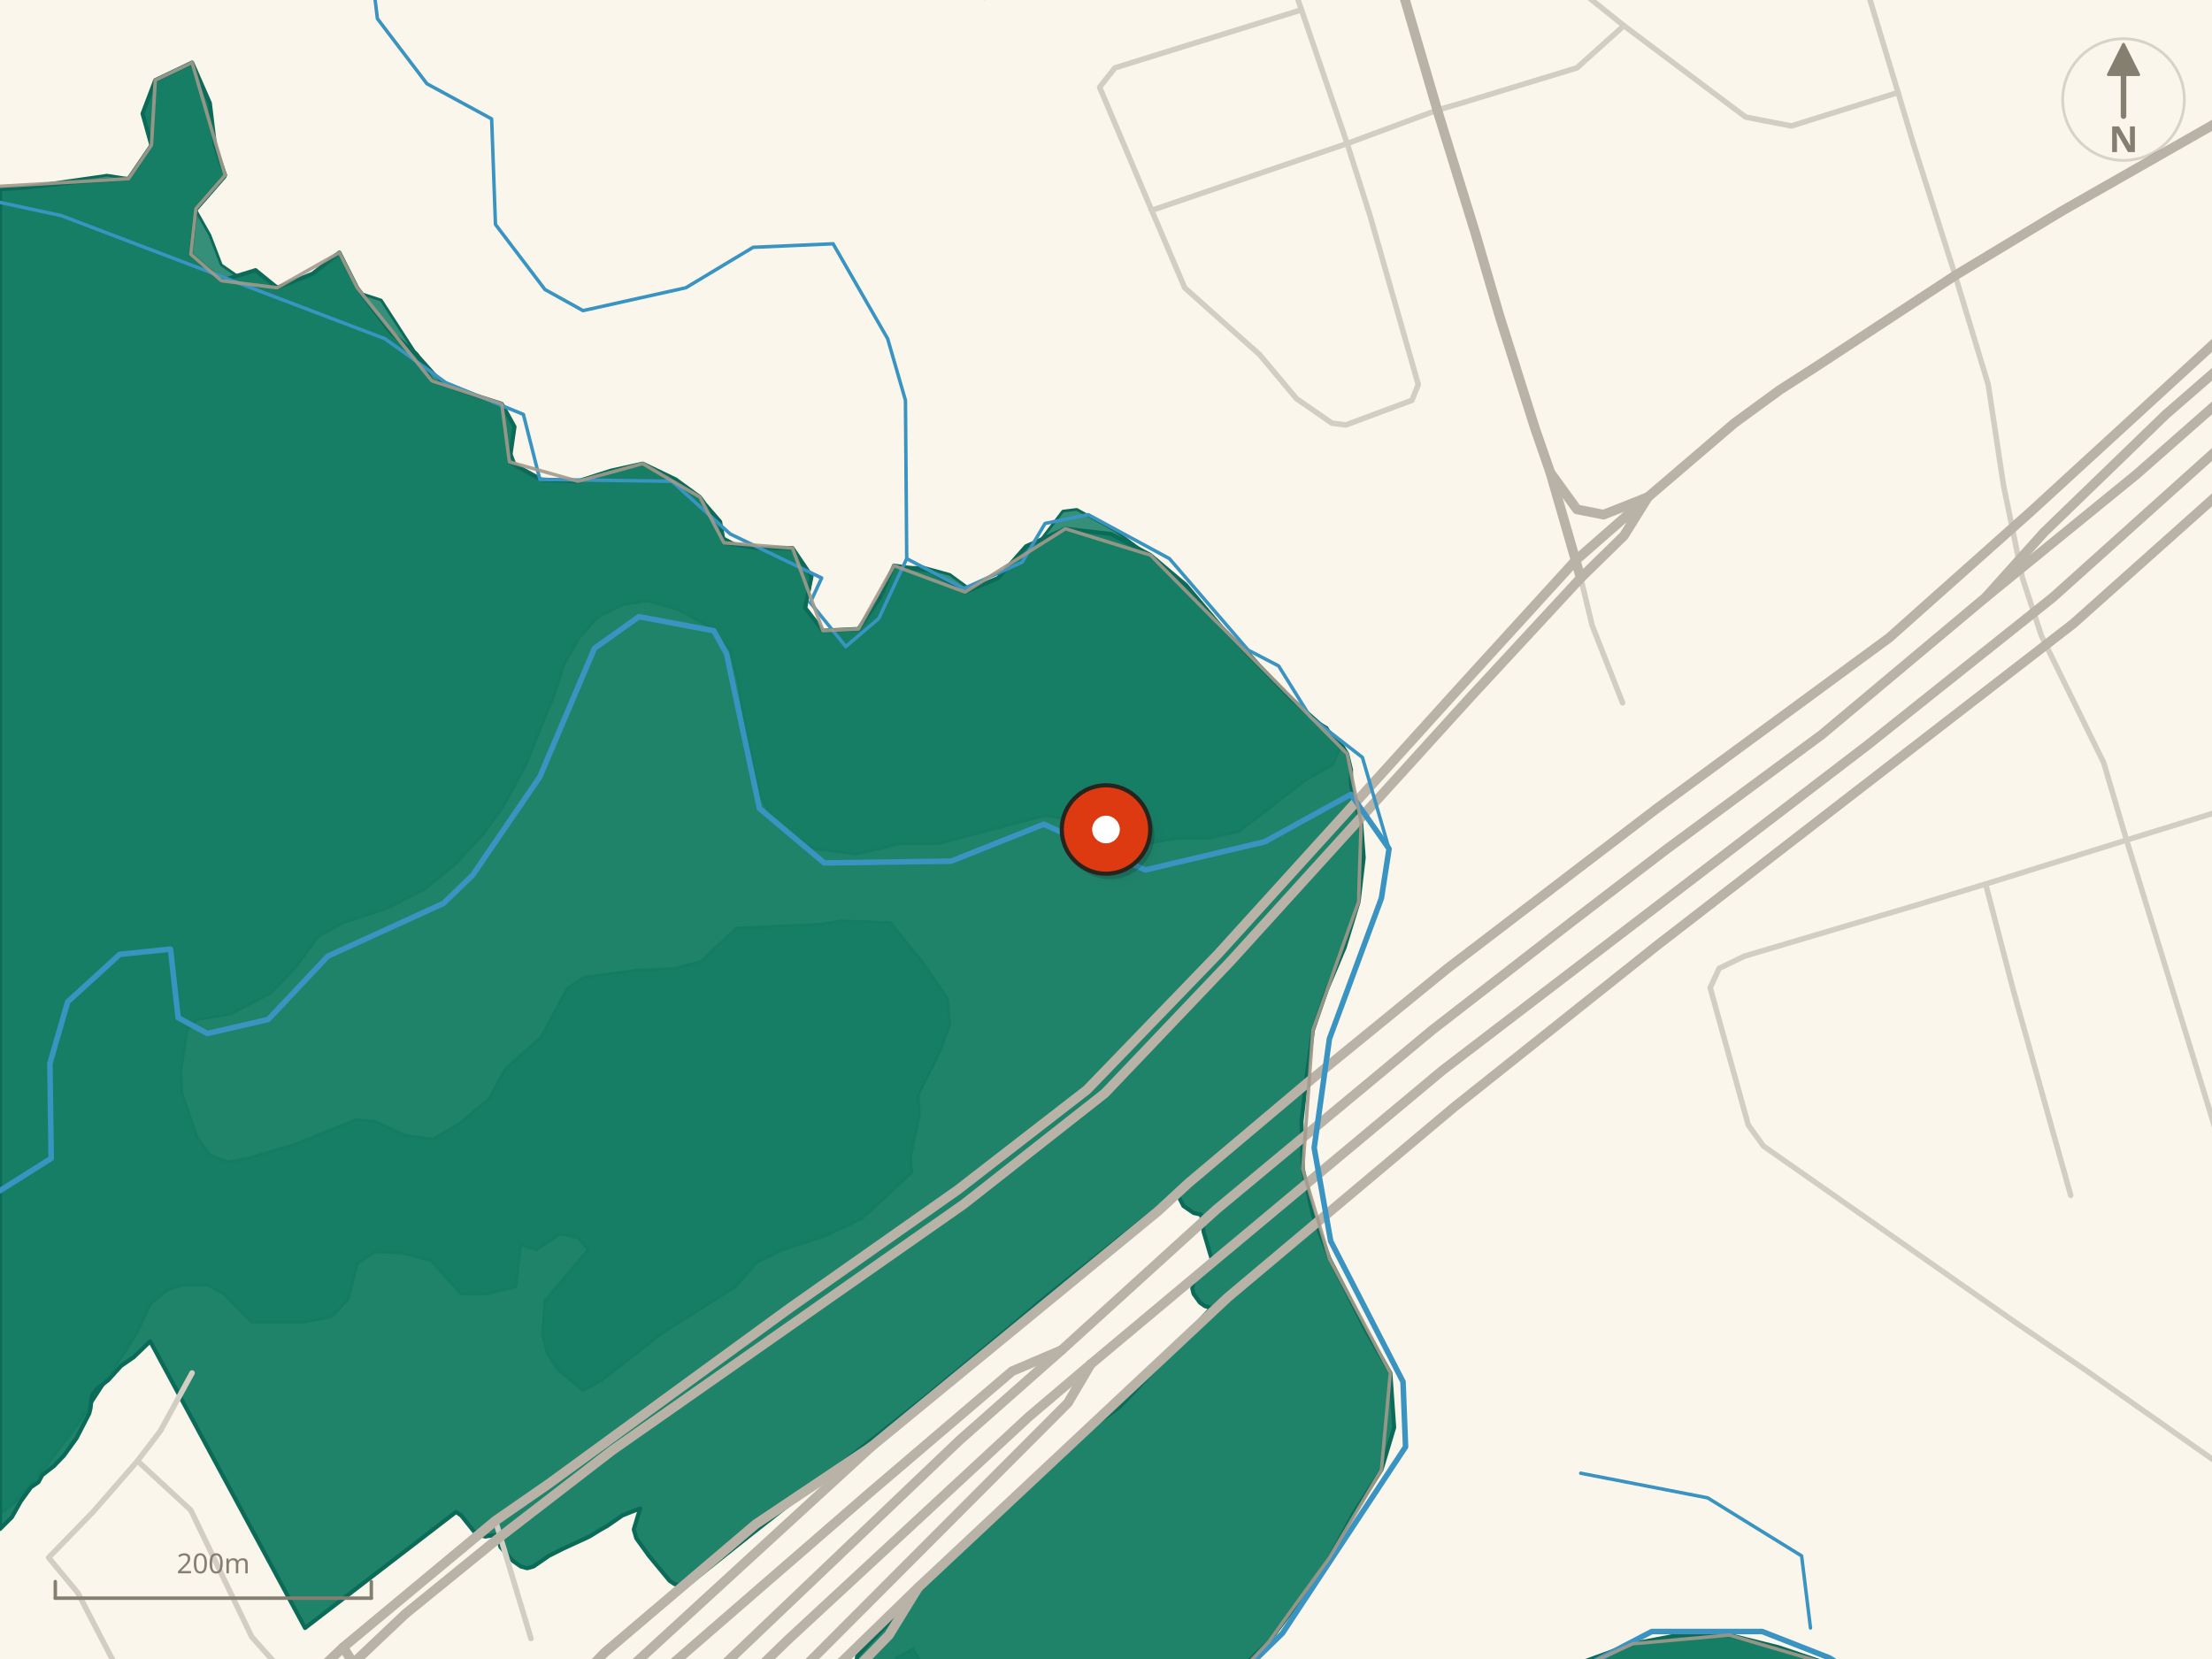
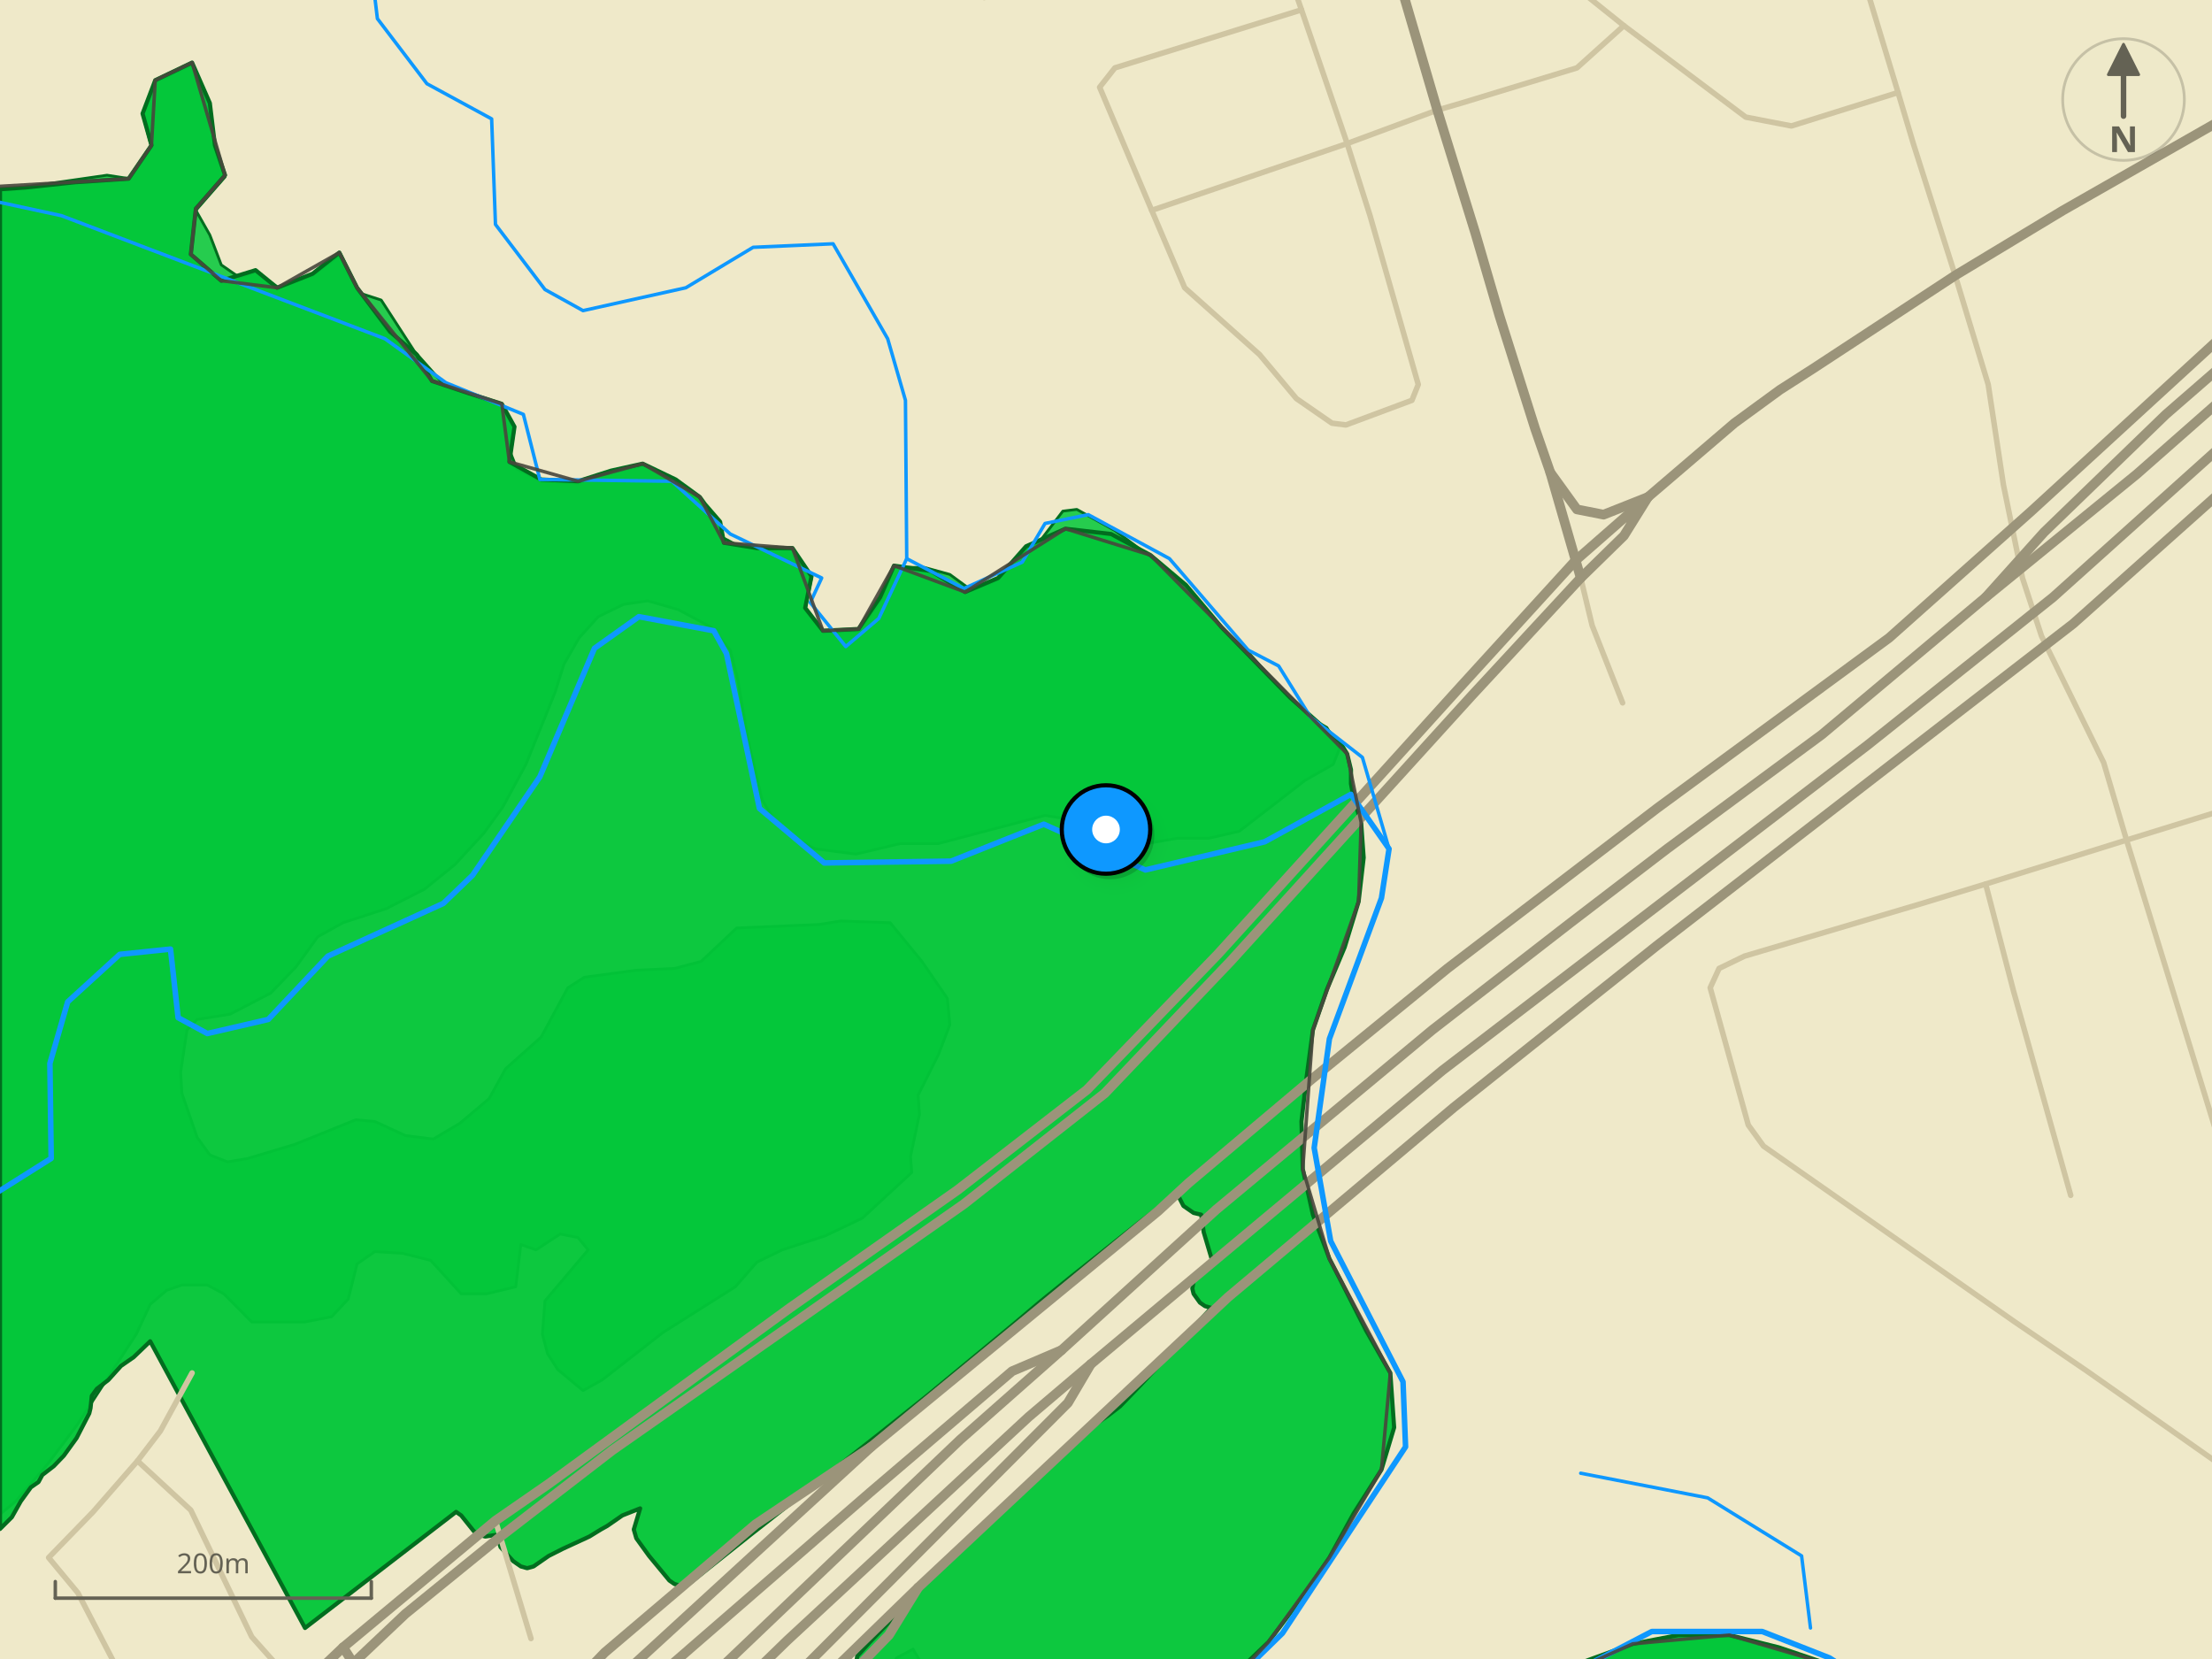
<svg xmlns="http://www.w3.org/2000/svg" viewBox="0 0 800 600" width="800" height="600">
  <defs>
    <filter id="mshad" x="-40%" y="-40%" width="180%" height="180%">
      <feDropShadow dx="1.5" dy="2" stdDeviation="2.5" flood-color="#00000033" />
    </filter>
    <style>text { font-family: Archivo, sans-serif; }</style>
  </defs>
-   <rect width="800" height="600" fill="#FAF6EC" />
-   <path fill="#147D64" fill-opacity="0.85" stroke="#0C6B58" stroke-width="1" stroke-linejoin="round" stroke-linecap="round" d="M727.32,651.75L711.71,637.13L679.12,612.96L662.13,602.78L643.31,596.42L625.4,591.97L607.5,591.97L590.52,595.15L573.53,601.51L558.38,610.41L542.77,617.41L523.95,625.04L492.73,642.21L476.67,649.85L460.6,654.94L442.23,654.94L432.59,654.3L417.9,649.21L405.05,647.3L390.82,642.21L377.05,633.95L365.11,626.31L349.04,617.41L336.19,606.59L330.22,596.42L324.25,599.6L321.04,605.96L303.59,623.13L283.85,644.12L271,658.75L255.39,674.65L232.9,693.1L231.98,697.55L269.16,694.37L302.68,694.37L349.04,699.46L412.81,699.98L419.28,698.19L444.99,685.47L464.27,677.83L477.58,672.11L496.86,672.11L508.8,668.93L521.2,663.2L529.92,661.3L536.8,664.48L545.53,664.48L554.25,667.02L565.27,677.83L582.71,685.47L590.06,693.1L598.32,695.01L607.5,692.46L615.76,693.73L620.98,699.98L800,699.98L800,693.23L779.19,686.74L760.83,677.2L743.39,664.48L727.32,651.75Z" />
-   <path fill="#147D64" fill-opacity="0.85" stroke="#0C6B58" stroke-width="1" stroke-linejoin="round" stroke-linecap="round" d="M0,547.69L5.66,542.99L17.13,529.63L27.69,515.64L49.27,482.56L54.32,471.75L60.29,466.66L65.79,464.75L74.98,464.75L80.94,467.93L91.04,478.11L110.32,478.11L119.97,476.2L125.93,469.84L129.15,457.12L135.57,452.66L145.67,453.3L155.77,455.84L166.79,467.93L175.97,467.93L186.53,465.39L188.37,450.12L193.88,452.03L202.6,446.3L209.03,447.58L212.7,452.03L197.09,470.47L196.17,482.56L198.01,489.56L201.68,495.28L210.86,502.92L217.75,499.1L239.78,481.92L265.95,465.39L273.75,456.48L282.94,452.03L298.54,446.94L311.86,440.58L329.76,424.04L329.3,418.32L332.52,403.05L332.06,396.05L339.4,381.42L343.53,370.61L342.62,361.07L333.43,347.71L321.96,333.71L304.05,333.08L296.25,334.35L266.41,335.62L253.56,347.71L243.92,350.25L230.14,350.89L211.32,353.43L205.35,357.25L195.71,375.06L182.86,386.51L176.89,397.32L166.33,406.23L156.69,411.95L146.59,410.68L135.57,405.59L128.69,404.96L106.65,413.86L89.67,418.95L82.32,420.22L75.89,417.68L71.3,411.32L65.79,395.42L65.34,387.78L67.63,372.52L71.3,368.7L83.24,366.79L97.93,359.16L107.11,349.62L114.92,338.8L124.1,333.71L139.71,328.63L153.48,321.63L164.5,312.72L175.05,301.27L181.94,291.73L190.2,276.46L200.76,250.38L203.98,240.2L209.48,230.66L216.37,223.03L225.55,218.58L234.27,217.3L245.29,220.48L257.23,226.85L264.11,235.12L266.87,245.93L270.54,267.56L275.59,289.19L280.18,296.82L286.15,302.54L294.87,307L309.56,308.91L325.63,305.09L339.4,305.09L377.96,294.91L385.77,296.18L403.67,307L425.71,303.18L437.18,303.18L448.2,300.64L472.07,282.19L482.17,276.46L484.47,270.74L479.88,263.11L474.37,259.92L461.52,247.2L451.88,236.39L441.78,226.85L428.92,212.22L416.07,201.4L403.21,191.86L389.44,184.23L384.39,184.86L376.13,195.68L371.08,197.58L360.98,209.67L351.34,213.49L343.53,207.76L334.35,205.22L323.33,205.22L318.74,216.67L310.94,228.12L298.09,228.75L291.2,220.48L293.5,209.03L286.61,198.86L267.33,197.58L261.36,194.4L260.44,189.31L253.1,180.41L244.37,174.05L232.9,168.32L220.96,170.87L209.03,174.68L195.71,174.05L186.99,169.59L184.69,163.87L186.07,154.96L181.48,146.69L164.95,140.97L159.45,137.79L149.81,126.97L137.87,108.52L130.07,105.98L123.18,91.98L113.08,99.62L100.68,104.07L92.42,98.35L86.45,100.25L80.03,95.8L75.89,84.99L70.84,76.08L81.4,63.99L77.73,53.18L75.89,37.91L69.47,23.28L56.15,29.64L51.56,41.09L54.78,53.18L46.97,64.63L38.71,63.36L3.36,68.45L0,68.58Z" />
-   <path fill="#147D64" fill-opacity="0.95" stroke="#0C6B58" stroke-width="1.5" stroke-linejoin="round" stroke-linecap="round" d="M0,552.97L4.28,548.71L7.49,542.99L11.17,537.9L13.92,535.99L15.3,533.45L19.43,530.27L23.1,526.45L27.69,520.09L32.28,511.18L32.74,509.28L33.2,504.82L35.04,502.28L39.17,499.1L43.76,494.01L48.35,490.83L54.32,485.1L110.32,588.78L164.95,546.8L166.79,548.08L171.38,553.8L173.22,555.07L175.51,555.71L179.64,555.07L181.02,559.53L185.61,564.61L188.37,566.52L190.66,567.16L192.96,566.52L198.47,562.71L203.52,560.16L213.16,555.71L217.29,553.17L219.58,551.89L225.09,548.08L231.52,545.53L229.22,553.17L230.14,556.35L234.73,562.71L242.08,571.61L243.92,572.88L246.21,573.52L249.88,572.25L271.46,555.07L316.91,519.45L335.27,504.82L366.03,479.38L376.59,470.47L387.61,461.57L412.39,441.85L425.71,431.67L428,436.13L431.68,438.67L434.43,439.31L435.35,445.67L438.56,456.48L433.05,460.93L431.68,463.48L431.22,466.02L431.68,467.93L433.97,471.11L435.81,472.38L438.1,473.02L433.97,477.47L430.3,481.92L412.39,501.01L405.05,508.64L400.92,511.82L393.57,516.91L385.31,523.91L376.13,532.17L355.47,551.89L343.53,563.34L323.79,584.33L314.61,593.87L310.02,598.96L309.1,605.32L309.56,608.5L283.85,633.31L222.34,693.73L224.14,699.98L253.94,699.98L269.62,694.37L272.38,697.55L277.89,695.64L286.15,692.46L296.25,688.65L304.97,689.28L315.99,690.55L318.28,689.92L323.79,693.1L330.68,696.91L334.35,699.46L453.62,699.98L456.47,695.64L457.84,692.46L458.76,688.65L458.3,685.47L464.27,684.19L469.32,682.29L475.75,679.11L484.47,680.38L489.98,679.74L494.57,677.83L497.78,679.11L502.37,679.74L504.21,679.11L508.34,677.2L513.85,673.38L517.06,673.38L517.52,685.47L517.98,687.37L520.28,691.19L523.95,693.1L529.92,696.28L534.05,697.55L536.8,697.55L546.44,695.01L548.28,695.64L552.87,697.55L557.91,699.98L800,699.98L800,692.59L778.74,686.74L760.37,676.56L742.93,664.48L727.32,651.12L711.25,636.49L695.18,624.4L678.66,612.32L662.13,602.14L643.31,595.78L625.4,591.33L607.04,591.33L590.52,594.51L573.07,600.87L557.92,609.78L542.31,616.77L523.95,624.4L508.8,632.04L492.73,641.58L476.67,649.21L461.06,654.3L445.45,659.39L431.22,661.93L422.95,651.75L424.33,635.85L433.05,621.22L445.45,606.59L458.76,593.87L470.24,578.61L480.8,563.34L489.52,547.44L499.62,531.54L504.21,516.27L502.83,496.55L494.11,481.29L485.39,464.11L480.8,455.21L474.83,439.31L471.16,422.77L470.7,405.59L472.53,389.69L474.83,372.52L479.88,357.89L486.31,342.62L491.36,326.08L493.19,310.18L492.27,297.46L489.52,288.55L488.6,283.46L488.6,278.37L487.22,272.65L484.47,268.19L466.57,252.29L454.17,239.57L441.78,226.85L428.92,211.58L416.07,200.76L401.84,193.13L385.31,191.22L371.08,197.58L360.98,209.03L349.04,214.12L336.65,206.49L323.33,204.58L318.28,216.03L310.48,227.48L297.63,228.12L291.2,219.85L293.5,208.4L286.61,198.22L273.75,198.22L261.82,196.31L260.44,188.68L254.93,182.32L253.1,179.77L244.37,173.41L232.44,167.69L220.96,170.23L209.03,174.05L195.71,173.41L184.24,167.05L186.07,154.33L181.48,146.06L169.55,142.24L156.23,137.79L150.72,128.25L141.08,119.98L129.15,104.07L122.72,91.35L113.08,98.98L100.23,104.07L92.42,97.71L80.03,101.53L69.01,91.98L70.84,75.45L81.4,63.36L77.73,52.54L75.89,37.28L69.47,22.64L56.15,29.01L51.56,41.09L54.78,52.54L46.51,64.63L27.23,65.9L9.33,67.81L0,68.44Z" />
-   <path fill="none" stroke="#D3CEC4" stroke-width="2" stroke-linejoin="round" stroke-linecap="round" d="M748.9,432.31L728.24,358.52L718.14,319.72L769.09,303.82L890.29,266.29" />
-   <path fill="none" stroke="#D3CEC4" stroke-width="2" stroke-linejoin="round" stroke-linecap="round" d="M-59.99,621.86L-18.22,593.24L1.07,632.67L17.59,660.66L26.31,661.93L56.15,635.85L56.61,626.95L46.97,612.32L28.15,576.06L17.59,563.34L33.66,546.8L49.73,528.36L69.01,546.17L91.04,591.97L108.03,611.05L111.7,615.5" />
-   <path fill="none" stroke="#D3CEC4" stroke-width="2" stroke-linejoin="round" stroke-linecap="round" d="M69.47,496.55L57.99,517.54L49.73,528.36" />
-   <path fill="none" stroke="#D3CEC4" stroke-width="2" stroke-linejoin="round" stroke-linecap="round" d="M296.71,-96.96L287.99,-102.05L283.4,-119.22" />
-   <path fill="none" stroke="#D3CEC4" stroke-width="2" stroke-linejoin="round" stroke-linecap="round" d="M514.77,-43.52L527.62,-37.16L569.86,-4.71L587.3,9.28L570.32,24.55L528.54,37.28L519.82,39.82L487.22,51.91L416.53,76.08L397.7,31.55L403.21,24.55L470.7,3.56L455.09,-41.61L383.01,-18.71L372.46,-13.62L360.52,-2.17L355.93,-0.89L302.22,-29.52L294.41,-33.97L283.4,-40.34L254.93,-61.97L248.05,-68.33L226.47,-133.85L201.68,-215.29" />
-   <path fill="none" stroke="#D3CEC4" stroke-width="2" stroke-linejoin="round" stroke-linecap="round" d="M381.18,-90.59L387.15,-69.6L433.97,-83.6L431.68,-116.68L424.33,-133.22L415.61,-161.85" />
-   <path fill="none" stroke="#D3CEC4" stroke-width="2" stroke-linejoin="round" stroke-linecap="round" d="M739.25,-81.05L747.98,-53.06L746.6,-47.97L696.1,-32.07L668.56,-25.7L686.46,33.46L691.97,51.91L707.12,99.62L719.06,139.06L724.56,175.32L731.45,209.03L738.34,230.03L746.14,245.93L760.83,275.83L769.09,303.82L836.12,522L842.55,544.26L847.6,558.25" />
-   <path fill="none" stroke="#D3CEC4" stroke-width="2" stroke-linejoin="round" stroke-linecap="round" d="M179.19,549.98L192.04,592.6" />
-   <path fill="none" stroke="#D3CEC4" stroke-width="2" stroke-linejoin="round" stroke-linecap="round" d="M571.69,209.03L575.82,226.21L586.84,254.2" />
-   <path fill="none" stroke="#D3CEC4" stroke-width="2" stroke-linejoin="round" stroke-linecap="round" d="M842.55,544.26L829.23,545.53L819.13,541.08L754.86,495.92L728.7,478.11L637.8,414.5L632.29,406.87L618.52,357.25L621.73,350.25L630.91,345.8L695.18,326.72L718.14,319.72" />
-   <path fill="none" stroke="#D3CEC4" stroke-width="2" stroke-linejoin="round" stroke-linecap="round" d="M613.93,-206.38L668.56,-25.7" />
-   <path fill="none" stroke="#D3CEC4" stroke-width="2" stroke-linejoin="round" stroke-linecap="round" d="M294.41,-33.97L308.19,-58.79L313.69,-62.6L337.57,-69.6L344.45,-68.96L360.06,-61.33L387.15,-69.6" />
-   <path fill="none" stroke="#D3CEC4" stroke-width="2" stroke-linejoin="round" stroke-linecap="round" d="M686.46,33.46L647.9,45.55L631.37,42.36L587.3,9.28" />
-   <path fill="none" stroke="#D3CEC4" stroke-width="2" stroke-linejoin="round" stroke-linecap="round" d="M487.22,51.91L470.7,3.56" />
-   <path fill="none" stroke="#D3CEC4" stroke-width="2" stroke-linejoin="round" stroke-linecap="round" d="M416.53,76.08L428.46,104.07L455.55,128.25L468.86,144.15L481.72,153.05L486.76,153.69L510.64,144.78L512.93,139.06L495.49,77.99L487.22,51.91" />
-   <path fill="none" stroke="#D3CEC4" stroke-width="2" stroke-linejoin="round" stroke-linecap="round" d="M455.09,-41.61L440.86,-65.15L433.97,-83.6" />
-   <path fill="none" stroke="#B8B2A7" stroke-width="3.5" stroke-linejoin="round" stroke-linecap="round" d="M64.88,831.75L150.26,747.16L192.96,705.82L229.68,672.74L284.31,620.59L332.06,574.16L444.07,469.2L525.79,400.5L599.24,341.98L749.81,225.57L891.67,98.98" />
-   <path fill="none" stroke="#B8B2A7" stroke-width="3.5" stroke-linejoin="round" stroke-linecap="round" d="M881.57,51.91L829.69,97.71L734.66,184.86L683.25,230.66L599.24,292.37L523.49,350.25L474.37,390.33L429.84,427.86L418.82,438.03L315.07,523.27L221.42,609.14L144.3,689.28L25.4,815.22" />
-   <path fill="none" stroke="#B8B2A7" stroke-width="3.5" stroke-linejoin="round" stroke-linecap="round" d="M857.24,112.98L742.47,216.03L675.44,269.47L521.65,387.15L443.15,452.66L394.49,493.37L372,512.46L284.77,593.24L166.33,708.36L96.55,777.06" />
-   <path fill="none" stroke="#B8B2A7" stroke-width="3.5" stroke-linejoin="round" stroke-linecap="round" d="M854.48,99.62L772.77,171.5L718.14,216.03L658.92,265.65L602.91,307L568.02,333.71L517.98,372.52L439.94,437.4L383.93,488.29L347.21,520.73L204.43,656.84L131.9,729.35L9.79,843.2" />
-   <path fill="none" stroke="#B8B2A7" stroke-width="3.5" stroke-linejoin="round" stroke-linecap="round" d="M-29.69,770.7L-21.43,759.88L-7.2,754.16L12.54,760.52L22.64,775.78" />
-   <path fill="none" stroke="#B8B2A7" stroke-width="3.5" stroke-linejoin="round" stroke-linecap="round" d="M20.35,806.95L79.57,745.89L145.67,675.29L177.81,640.31L218.67,597.69L273.3,551.26L315.07,523.27" />
-   <path fill="none" stroke="#B8B2A7" stroke-width="3.5" stroke-linejoin="round" stroke-linecap="round" d="M332.06,574.16L321.5,591.33L289.36,624.4L185.15,724.26L69.01,845.11" />
-   <path fill="none" stroke="#B8B2A7" stroke-width="3.5" stroke-linejoin="round" stroke-linecap="round" d="M144.3,689.28L158.99,681.01L220.04,621.86L314.61,539.81L366.03,495.92L383.93,488.29" />
-   <path fill="none" stroke="#B8B2A7" stroke-width="3.5" stroke-linejoin="round" stroke-linecap="round" d="M394.49,493.37L386.23,507.37L226.93,667.02L192.96,705.82" />
-   <path fill="none" stroke="#B8B2A7" stroke-width="3.5" stroke-linejoin="round" stroke-linecap="round" d="M718.14,216.03L739.25,192.5L783.33,149.87L833.82,105.98L934.36,20.1" />
-   <path fill="none" stroke="#B8B2A7" stroke-width="3.5" stroke-linejoin="round" stroke-linecap="round" d="M9.33,696.28L16.21,701.37L43.76,725.54L52.02,728.72L65.34,728.08L79.57,722.36L98.85,709.64L127.77,687.37L177.81,640.31" />
-   <path fill="none" stroke="#B8B2A7" stroke-width="3.5" stroke-linejoin="round" stroke-linecap="round" d="M560.68,170.87L570.32,184.23L579.96,186.13L596.02,179.77" />
-   <path fill="none" stroke="#B8B2A7" stroke-width="3.5" stroke-linejoin="round" stroke-linecap="round" d="M124.1,595.78L127.77,601.51" />
-   <path fill="none" stroke="#B8B2A7" stroke-width="3.5" stroke-linejoin="round" stroke-linecap="round" d="M-64.58,774.51L-30.15,742.71L-16.84,724.9L0.15,709L7.49,709.64L16.21,701.37L63.96,659.39L98.39,627.58L111.7,615.5L122.72,605.32L127.77,601.51L146.59,583.7L181.02,555.71L221.42,524.54L348.58,435.49L399.54,395.42L444.99,347.71L498.7,288.55L532.21,251.66L571.69,209.03L587.3,193.77L596.02,179.77L569.86,202.67L528.08,248.47L496.41,283.46L440.4,345.16L393.11,394.14L346.29,430.4L285.69,473.02L198.47,536.63L179.19,549.98L124.1,595.78L108.03,611.05L46.97,665.75L9.33,696.28L0.15,709" />
-   <path fill="none" stroke="#B8B2A7" stroke-width="3.5" stroke-linejoin="round" stroke-linecap="round" d="M816.38,36L746.14,76.08L707.12,99.62L655.7,133.33L643.77,140.97L627.24,153.05L596.02,179.77" />
-   <path fill="none" stroke="#B8B2A7" stroke-width="3.5" stroke-linejoin="round" stroke-linecap="round" d="M571.69,209.03L569.86,202.67L560.68,170.87L555.17,154.96L542.31,114.25L533.59,84.35L519.82,39.82L499.16,-30.79L472.07,-115.41L436.27,-234.37" />
-   <path fill="none" stroke="#3994C1" stroke-width="1.25" stroke-linejoin="round" stroke-linecap="round" d="M93.34,-86.14L122.72,-75.96L131.44,-35.25L136.49,6.74L154.4,30.28L177.81,43L179.19,81.17L197.09,104.71L210.86,112.34L248.05,104.07L272.38,89.44L301.3,88.17L321.04,122.52L327.47,144.78L327.93,202.04" />
-   <path fill="none" stroke="#3994C1" stroke-width="1.25" stroke-linejoin="round" stroke-linecap="round" d="M571.69,532.81L617.6,541.72L651.57,562.71L654.79,588.78" />
-   <path fill="none" stroke="#3994C1" stroke-width="1.25" stroke-linejoin="round" stroke-linecap="round" d="M764.5,-171.39L787.46,-141.49L802.15,-130.67L798.93,-107.13L820.97,-111.59L822.81,-86.78L843.01,-85.5L859.99,-94.41" />
-   <path fill="none" stroke="#3994C1" stroke-width="1.25" stroke-linejoin="round" stroke-linecap="round" d="M867.8,-36.52L845.76,-30.79L859.53,-11.07" />
-   <path fill="none" stroke="#3994C1" stroke-width="1.25" stroke-linejoin="round" stroke-linecap="round" d="M-58.15,70.36L-13.17,70.36L22.18,77.99L139.25,122.52L161.28,138.42L189.29,149.87L195.25,173.41L243,174.05L264.11,193.13L297.17,209.03L293.04,217.94L305.89,233.84L317.83,223.67L327.93,202.04L348.58,212.85L369.7,203.31L377.96,189.31L393.57,186.13L422.95,202.04L451.42,235.12L462.43,240.84L473.91,259.29L492.73,273.92L502.37,307" />
-   <path fill="none" stroke="#3994C1" stroke-width="2" stroke-linejoin="round" stroke-linecap="round" d="M-47.6,443.12L-37.96,432.31L-6.74,434.85L18.51,418.95L18.05,384.6L24.48,362.34L43.3,345.16L61.66,343.26L64.42,368.06L74.98,373.79L97.01,368.7L118.59,345.8L160.36,326.72L170.92,316.54L195.25,280.92L214.99,234.48L231.06,223.03L258.15,228.12L262.74,236.39L274.67,292.37L298.09,312.09L343.99,311.45L377.51,298.09L414.23,314.63L457.38,304.45L488.6,287.28L502.37,307L499.62,324.81L480.8,375.7L475.29,415.13L481.26,448.85L507.42,499.73L508.34,523.27L463.81,590.69L432.59,621.22L424.33,647.94L432.14,660.02L456.01,656.21L529,625.68L597.4,590.06L637.34,590.06L661.67,599.6L691.51,618.68L744.76,662.57L775.06,682.92L808.58,696.28L823.72,696.28L875.14,686.1" />
-   <path fill="none" stroke="#A29A8C" stroke-width="1.25" stroke-linejoin="round" stroke-linecap="round" stroke-opacity="0.9" d="M875.6,690.55L837.96,694.37L798.93,692.46L778.74,686.74L742.93,664.48L711.25,636.49L662.13,602.14L625.4,591.33L590.52,594.51L523.95,624.4L476.67,649.21L431.22,661.93L422.95,651.75L424.33,635.85L433.05,621.22L458.76,593.87L480.8,563.34L499.62,531.54L502.83,496.55L480.8,455.21L471.16,422.77L474.83,372.52L491.36,326.08L492.27,297.46L487.22,272.65L416.07,200.76L385.31,191.22L349.04,214.12L323.33,204.58L310.48,227.48L297.63,228.12L286.61,198.22L261.82,196.31L253.1,179.77L232.44,167.69L209.03,174.05L184.24,167.05L181.48,146.06L156.23,137.79L129.15,104.07L122.72,91.35L100.23,104.07L80.03,101.53L69.01,91.98L70.84,75.45L81.4,63.36L69.47,22.64L56.15,29.01L54.78,52.54L46.51,64.63L-28.77,69.08L-66.42,63.99" />
+   <rect width="800" height="600" fill="#EFE9C9" />
+   <path fill="#03C739" fill-opacity="0.85" stroke="#026D1F" stroke-width="1" stroke-linejoin="round" stroke-linecap="round" d="M727.32,651.75L711.71,637.13L679.12,612.96L662.13,602.78L643.31,596.42L625.4,591.97L607.5,591.97L590.52,595.15L573.53,601.51L558.38,610.41L542.77,617.41L523.95,625.04L492.73,642.21L476.67,649.85L460.6,654.94L442.23,654.94L432.59,654.3L417.9,649.21L405.05,647.3L390.82,642.21L377.05,633.95L365.11,626.31L349.04,617.41L336.19,606.59L330.22,596.42L324.25,599.6L321.04,605.96L303.59,623.13L283.85,644.12L271,658.75L255.39,674.65L232.9,693.1L231.98,697.55L269.16,694.37L302.68,694.37L349.04,699.46L412.81,699.98L419.28,698.19L444.99,685.47L464.27,677.83L477.58,672.11L496.86,672.11L508.8,668.93L521.2,663.2L529.92,661.3L536.8,664.48L545.53,664.48L554.25,667.02L565.27,677.83L582.71,685.47L590.06,693.1L598.32,695.01L607.5,692.46L615.76,693.73L620.98,699.98L800,699.98L800,693.23L779.19,686.74L760.83,677.2L743.39,664.48L727.32,651.75Z" />
+   <path fill="#03C739" fill-opacity="0.85" stroke="#026D1F" stroke-width="1" stroke-linejoin="round" stroke-linecap="round" d="M0,547.69L5.66,542.99L17.13,529.63L27.69,515.64L49.27,482.56L54.32,471.75L60.29,466.66L65.79,464.75L74.98,464.75L80.94,467.93L91.04,478.11L110.32,478.11L119.97,476.2L125.93,469.84L129.15,457.12L135.57,452.66L145.67,453.3L155.77,455.84L166.79,467.93L175.97,467.93L186.53,465.39L188.37,450.12L193.88,452.03L202.6,446.3L209.03,447.58L212.7,452.03L197.09,470.47L196.17,482.56L198.01,489.56L201.68,495.28L210.86,502.92L217.75,499.1L239.78,481.92L265.95,465.39L273.75,456.48L282.94,452.03L298.54,446.94L311.86,440.58L329.76,424.04L329.3,418.32L332.52,403.05L332.06,396.05L339.4,381.42L343.53,370.61L342.62,361.07L333.43,347.71L321.96,333.71L304.05,333.08L296.25,334.35L266.41,335.62L253.56,347.71L243.92,350.25L230.14,350.89L211.32,353.43L205.35,357.25L195.71,375.06L182.86,386.51L176.89,397.32L166.33,406.23L156.69,411.95L146.59,410.68L135.57,405.59L128.69,404.96L106.65,413.86L89.67,418.95L82.32,420.22L75.89,417.68L71.3,411.32L65.79,395.42L65.34,387.78L67.63,372.52L71.3,368.7L83.24,366.79L97.93,359.16L107.11,349.62L114.92,338.8L124.1,333.71L139.71,328.63L153.48,321.63L164.5,312.72L175.05,301.27L181.94,291.73L190.2,276.46L200.76,250.38L203.98,240.2L209.48,230.66L216.37,223.03L225.55,218.58L234.27,217.3L245.29,220.48L257.23,226.85L264.11,235.12L266.87,245.93L270.54,267.56L275.59,289.19L280.18,296.82L286.15,302.54L294.87,307L309.56,308.91L325.63,305.09L339.4,305.09L377.96,294.91L385.77,296.18L403.67,307L425.71,303.18L437.18,303.18L448.2,300.64L472.07,282.19L482.17,276.46L484.47,270.74L479.88,263.11L474.37,259.92L461.52,247.2L451.88,236.39L441.78,226.85L428.92,212.22L416.07,201.4L403.21,191.86L389.44,184.23L384.39,184.86L376.13,195.68L371.08,197.58L360.98,209.67L351.34,213.49L343.53,207.76L334.35,205.22L323.33,205.22L318.74,216.67L310.94,228.12L298.09,228.75L291.2,220.48L293.5,209.03L286.61,198.86L267.33,197.58L261.36,194.4L260.44,189.31L253.1,180.41L244.37,174.05L232.9,168.32L220.96,170.87L209.03,174.68L195.71,174.05L186.99,169.59L184.69,163.87L186.07,154.96L181.48,146.69L164.95,140.97L159.45,137.79L149.81,126.97L137.87,108.52L130.07,105.98L123.18,91.98L113.08,99.62L100.68,104.07L92.42,98.35L86.45,100.25L80.03,95.8L75.89,84.99L70.84,76.08L81.4,63.99L77.73,53.18L75.89,37.91L69.47,23.28L56.15,29.64L51.56,41.09L54.78,53.18L46.97,64.63L38.71,63.36L3.36,68.45L0,68.58Z" />
+   <path fill="#03C739" fill-opacity="0.95" stroke="#026D1F" stroke-width="1.5" stroke-linejoin="round" stroke-linecap="round" d="M0,552.97L4.28,548.71L7.49,542.99L11.17,537.9L13.92,535.99L15.3,533.45L19.43,530.27L23.1,526.45L27.69,520.09L32.28,511.18L32.74,509.28L33.2,504.82L35.04,502.28L39.17,499.1L43.76,494.01L48.35,490.83L54.32,485.1L110.32,588.78L164.95,546.8L166.79,548.08L171.38,553.8L173.22,555.07L175.51,555.71L179.64,555.07L181.02,559.53L185.61,564.61L188.37,566.52L190.66,567.16L192.96,566.52L198.47,562.71L203.52,560.16L213.16,555.71L217.29,553.17L219.58,551.89L225.09,548.08L231.52,545.53L229.22,553.17L230.14,556.35L234.73,562.71L242.08,571.61L243.92,572.88L246.21,573.52L249.88,572.25L271.46,555.07L316.91,519.45L335.27,504.82L366.03,479.38L376.59,470.47L387.61,461.57L412.39,441.85L425.71,431.67L428,436.13L431.68,438.67L434.43,439.31L435.35,445.67L438.56,456.48L433.05,460.93L431.68,463.48L431.22,466.02L431.68,467.93L433.97,471.11L435.81,472.38L438.1,473.02L433.97,477.47L430.3,481.92L412.39,501.01L405.05,508.64L400.92,511.82L393.57,516.91L385.31,523.91L376.13,532.17L355.47,551.89L343.53,563.34L323.79,584.33L314.61,593.87L310.02,598.96L309.1,605.32L309.56,608.5L283.85,633.31L222.34,693.73L224.14,699.98L253.94,699.98L269.62,694.37L272.38,697.55L277.89,695.64L286.15,692.46L296.25,688.65L304.97,689.28L315.99,690.55L318.28,689.92L323.79,693.1L330.68,696.91L334.35,699.46L453.62,699.98L456.47,695.64L457.84,692.46L458.76,688.65L458.3,685.47L464.27,684.19L469.32,682.29L475.75,679.11L484.47,680.38L489.98,679.74L494.57,677.83L497.78,679.11L502.37,679.74L504.21,679.11L508.34,677.2L513.85,673.38L517.06,673.38L517.52,685.47L517.98,687.37L520.28,691.19L523.95,693.1L529.92,696.28L534.05,697.55L536.8,697.55L546.44,695.01L548.28,695.64L552.87,697.55L557.91,699.98L800,699.98L800,692.59L778.74,686.74L760.37,676.56L742.93,664.48L727.32,651.12L711.25,636.49L695.18,624.4L678.66,612.32L662.13,602.14L643.31,595.78L625.4,591.33L607.04,591.33L590.52,594.51L573.07,600.87L557.92,609.78L542.31,616.77L523.95,624.4L508.8,632.04L492.73,641.58L476.67,649.21L461.06,654.3L445.45,659.39L431.22,661.93L422.95,651.75L424.33,635.85L433.05,621.22L445.45,606.59L458.76,593.87L470.24,578.61L480.8,563.34L489.52,547.44L499.62,531.54L504.21,516.27L502.83,496.55L494.11,481.29L485.39,464.11L480.8,455.21L474.83,439.31L471.16,422.77L470.7,405.59L472.53,389.69L474.83,372.52L479.88,357.89L486.31,342.62L491.36,326.08L493.19,310.18L492.27,297.46L489.52,288.55L488.6,283.46L488.6,278.37L487.22,272.65L484.47,268.19L466.57,252.29L454.17,239.57L441.78,226.85L428.92,211.58L416.07,200.76L401.84,193.13L385.31,191.22L371.08,197.58L360.98,209.03L349.04,214.12L336.65,206.49L323.33,204.58L318.28,216.03L310.48,227.48L297.63,228.12L291.2,219.85L293.5,208.4L286.61,198.22L273.75,198.22L261.82,196.31L260.44,188.68L254.93,182.32L253.1,179.77L244.37,173.41L232.44,167.69L220.96,170.23L209.03,174.05L195.71,173.41L184.24,167.05L186.07,154.33L181.48,146.06L169.55,142.24L156.23,137.79L150.72,128.25L141.08,119.98L129.15,104.07L122.72,91.35L113.08,98.98L100.23,104.07L92.42,97.71L80.03,101.53L69.01,91.98L70.84,75.45L81.4,63.36L77.73,52.54L75.89,37.28L69.47,22.64L56.15,29.01L51.56,41.09L54.78,52.54L46.51,64.63L27.23,65.9L9.33,67.81L0,68.44Z" />
+   <path fill="none" stroke="#CFC5A2" stroke-width="2" stroke-linejoin="round" stroke-linecap="round" d="M748.9,432.31L728.24,358.52L718.14,319.72L769.09,303.82L890.29,266.29" />
+   <path fill="none" stroke="#CFC5A2" stroke-width="2" stroke-linejoin="round" stroke-linecap="round" d="M-59.99,621.86L-18.22,593.24L1.07,632.67L17.59,660.66L26.31,661.93L56.15,635.85L56.61,626.95L46.97,612.32L28.15,576.06L17.59,563.34L33.66,546.8L49.73,528.36L69.01,546.17L91.04,591.97L108.03,611.05L111.7,615.5" />
+   <path fill="none" stroke="#CFC5A2" stroke-width="2" stroke-linejoin="round" stroke-linecap="round" d="M69.47,496.55L57.99,517.54L49.73,528.36" />
+   <path fill="none" stroke="#CFC5A2" stroke-width="2" stroke-linejoin="round" stroke-linecap="round" d="M296.71,-96.96L287.99,-102.05L283.4,-119.22" />
+   <path fill="none" stroke="#CFC5A2" stroke-width="2" stroke-linejoin="round" stroke-linecap="round" d="M514.77,-43.52L527.62,-37.16L569.86,-4.71L587.3,9.28L570.32,24.55L528.54,37.28L519.82,39.82L487.22,51.91L416.53,76.08L397.7,31.55L403.21,24.55L470.7,3.56L455.09,-41.61L383.01,-18.71L372.46,-13.62L360.52,-2.17L355.93,-0.89L302.22,-29.52L294.41,-33.97L283.4,-40.34L254.93,-61.97L248.05,-68.33L226.47,-133.85L201.68,-215.29" />
+   <path fill="none" stroke="#CFC5A2" stroke-width="2" stroke-linejoin="round" stroke-linecap="round" d="M381.18,-90.59L387.15,-69.6L433.97,-83.6L431.68,-116.68L424.33,-133.22L415.61,-161.85" />
+   <path fill="none" stroke="#CFC5A2" stroke-width="2" stroke-linejoin="round" stroke-linecap="round" d="M739.25,-81.05L747.98,-53.06L746.6,-47.97L696.1,-32.07L668.56,-25.7L686.46,33.46L691.97,51.91L707.12,99.62L719.06,139.06L724.56,175.32L731.45,209.03L738.34,230.03L746.14,245.93L760.83,275.83L769.09,303.82L836.12,522L842.55,544.26L847.6,558.25" />
+   <path fill="none" stroke="#CFC5A2" stroke-width="2" stroke-linejoin="round" stroke-linecap="round" d="M179.19,549.98L192.04,592.6" />
+   <path fill="none" stroke="#CFC5A2" stroke-width="2" stroke-linejoin="round" stroke-linecap="round" d="M571.69,209.03L575.82,226.21L586.84,254.2" />
+   <path fill="none" stroke="#CFC5A2" stroke-width="2" stroke-linejoin="round" stroke-linecap="round" d="M842.55,544.26L829.23,545.53L819.13,541.08L754.86,495.92L728.7,478.11L637.8,414.5L632.29,406.87L618.52,357.25L621.73,350.25L630.91,345.8L695.18,326.72L718.14,319.72" />
+   <path fill="none" stroke="#CFC5A2" stroke-width="2" stroke-linejoin="round" stroke-linecap="round" d="M613.93,-206.38L668.56,-25.7" />
+   <path fill="none" stroke="#CFC5A2" stroke-width="2" stroke-linejoin="round" stroke-linecap="round" d="M294.41,-33.97L308.19,-58.79L313.69,-62.6L337.57,-69.6L344.45,-68.96L360.06,-61.33L387.15,-69.6" />
+   <path fill="none" stroke="#CFC5A2" stroke-width="2" stroke-linejoin="round" stroke-linecap="round" d="M686.46,33.46L647.9,45.55L631.37,42.36L587.3,9.28" />
+   <path fill="none" stroke="#CFC5A2" stroke-width="2" stroke-linejoin="round" stroke-linecap="round" d="M487.22,51.91L470.7,3.56" />
+   <path fill="none" stroke="#CFC5A2" stroke-width="2" stroke-linejoin="round" stroke-linecap="round" d="M416.53,76.08L428.46,104.07L455.55,128.25L468.86,144.15L481.72,153.05L486.76,153.69L510.64,144.78L512.93,139.06L495.49,77.99L487.22,51.91" />
+   <path fill="none" stroke="#CFC5A2" stroke-width="2" stroke-linejoin="round" stroke-linecap="round" d="M455.09,-41.61L440.86,-65.15L433.97,-83.6" />
+   <path fill="none" stroke="#9B947A" stroke-width="3.5" stroke-linejoin="round" stroke-linecap="round" d="M64.88,831.75L150.26,747.16L192.96,705.82L229.68,672.74L284.31,620.59L332.06,574.16L444.07,469.2L525.79,400.5L599.24,341.98L749.81,225.57L891.67,98.98" />
+   <path fill="none" stroke="#9B947A" stroke-width="3.5" stroke-linejoin="round" stroke-linecap="round" d="M881.57,51.91L829.69,97.71L734.66,184.86L683.25,230.66L599.24,292.37L523.49,350.25L474.37,390.33L429.84,427.86L418.82,438.03L315.07,523.27L221.42,609.14L144.3,689.28L25.4,815.22" />
+   <path fill="none" stroke="#9B947A" stroke-width="3.5" stroke-linejoin="round" stroke-linecap="round" d="M857.24,112.98L742.47,216.03L675.44,269.47L521.65,387.15L443.15,452.66L394.49,493.37L372,512.46L284.77,593.24L166.33,708.36L96.55,777.06" />
+   <path fill="none" stroke="#9B947A" stroke-width="3.5" stroke-linejoin="round" stroke-linecap="round" d="M854.48,99.62L772.77,171.5L718.14,216.03L658.92,265.65L602.91,307L568.02,333.71L517.98,372.52L439.94,437.4L383.93,488.29L347.21,520.73L204.43,656.84L131.9,729.35L9.79,843.2" />
+   <path fill="none" stroke="#9B947A" stroke-width="3.5" stroke-linejoin="round" stroke-linecap="round" d="M-29.69,770.7L-21.43,759.88L-7.2,754.16L12.54,760.52L22.64,775.78" />
+   <path fill="none" stroke="#9B947A" stroke-width="3.5" stroke-linejoin="round" stroke-linecap="round" d="M20.35,806.95L79.57,745.89L145.67,675.29L177.81,640.31L218.67,597.69L273.3,551.26L315.07,523.27" />
+   <path fill="none" stroke="#9B947A" stroke-width="3.5" stroke-linejoin="round" stroke-linecap="round" d="M332.06,574.16L321.5,591.33L289.36,624.4L185.15,724.26L69.01,845.11" />
+   <path fill="none" stroke="#9B947A" stroke-width="3.5" stroke-linejoin="round" stroke-linecap="round" d="M144.3,689.28L158.99,681.01L220.04,621.86L314.61,539.81L366.03,495.92L383.93,488.29" />
+   <path fill="none" stroke="#9B947A" stroke-width="3.5" stroke-linejoin="round" stroke-linecap="round" d="M394.49,493.37L386.23,507.37L226.93,667.02L192.96,705.82" />
+   <path fill="none" stroke="#9B947A" stroke-width="3.5" stroke-linejoin="round" stroke-linecap="round" d="M718.14,216.03L739.25,192.5L783.33,149.87L833.82,105.98L934.36,20.1" />
+   <path fill="none" stroke="#9B947A" stroke-width="3.5" stroke-linejoin="round" stroke-linecap="round" d="M9.33,696.28L16.21,701.37L43.76,725.54L52.02,728.72L65.34,728.08L79.57,722.36L98.85,709.64L127.77,687.37L177.81,640.31" />
+   <path fill="none" stroke="#9B947A" stroke-width="3.5" stroke-linejoin="round" stroke-linecap="round" d="M560.68,170.87L570.32,184.23L579.96,186.13L596.02,179.77" />
+   <path fill="none" stroke="#9B947A" stroke-width="3.5" stroke-linejoin="round" stroke-linecap="round" d="M124.1,595.78L127.77,601.51" />
+   <path fill="none" stroke="#9B947A" stroke-width="3.5" stroke-linejoin="round" stroke-linecap="round" d="M-64.58,774.51L-30.15,742.71L-16.84,724.9L0.15,709L7.49,709.64L16.21,701.37L63.96,659.39L98.39,627.58L111.7,615.5L122.72,605.32L127.77,601.51L146.59,583.7L181.02,555.71L221.42,524.54L348.58,435.49L399.54,395.42L444.99,347.71L498.7,288.55L532.21,251.66L571.69,209.03L587.3,193.77L596.02,179.77L569.86,202.67L528.08,248.47L496.41,283.46L440.4,345.16L393.11,394.14L346.29,430.4L285.69,473.02L198.47,536.63L179.19,549.98L124.1,595.78L108.03,611.05L46.97,665.75L9.33,696.28L0.15,709" />
+   <path fill="none" stroke="#9B947A" stroke-width="3.5" stroke-linejoin="round" stroke-linecap="round" d="M816.38,36L746.14,76.08L707.12,99.62L655.7,133.33L643.77,140.97L627.24,153.05L596.02,179.77" />
+   <path fill="none" stroke="#9B947A" stroke-width="3.5" stroke-linejoin="round" stroke-linecap="round" d="M571.69,209.03L569.86,202.67L560.68,170.87L555.17,154.96L542.31,114.25L533.59,84.35L519.82,39.82L499.16,-30.79L472.07,-115.41L436.27,-234.37" />
+   <path fill="none" stroke="#0E98FF" stroke-width="1.25" stroke-linejoin="round" stroke-linecap="round" d="M93.34,-86.14L122.72,-75.96L131.44,-35.25L136.49,6.74L154.4,30.28L177.81,43L179.19,81.17L197.09,104.71L210.86,112.34L248.05,104.07L272.38,89.44L301.3,88.17L321.04,122.52L327.47,144.78L327.93,202.04" />
+   <path fill="none" stroke="#0E98FF" stroke-width="1.25" stroke-linejoin="round" stroke-linecap="round" d="M571.69,532.81L617.6,541.72L651.57,562.71L654.79,588.78" />
+   <path fill="none" stroke="#0E98FF" stroke-width="1.25" stroke-linejoin="round" stroke-linecap="round" d="M764.5,-171.39L787.46,-141.49L802.15,-130.67L798.93,-107.13L820.97,-111.59L822.81,-86.78L843.01,-85.5L859.99,-94.41" />
+   <path fill="none" stroke="#0E98FF" stroke-width="1.25" stroke-linejoin="round" stroke-linecap="round" d="M867.8,-36.52L845.76,-30.79L859.53,-11.07" />
+   <path fill="none" stroke="#0E98FF" stroke-width="1.25" stroke-linejoin="round" stroke-linecap="round" d="M-58.15,70.36L-13.17,70.36L22.18,77.99L139.25,122.52L161.28,138.42L189.29,149.87L195.25,173.41L243,174.05L264.11,193.13L297.17,209.03L293.04,217.94L305.89,233.84L317.83,223.67L327.93,202.04L348.58,212.85L369.7,203.31L377.96,189.31L393.57,186.13L422.95,202.04L451.42,235.12L462.43,240.84L473.91,259.29L492.73,273.92L502.37,307" />
+   <path fill="none" stroke="#0E98FF" stroke-width="2" stroke-linejoin="round" stroke-linecap="round" d="M-47.6,443.12L-37.96,432.31L-6.74,434.85L18.51,418.95L18.05,384.6L24.48,362.34L43.3,345.16L61.66,343.26L64.42,368.06L74.98,373.79L97.01,368.7L118.59,345.8L160.36,326.72L170.92,316.54L195.25,280.92L214.99,234.48L231.06,223.03L258.15,228.12L262.74,236.39L274.67,292.37L298.09,312.09L343.99,311.45L377.51,298.09L414.23,314.63L457.38,304.45L488.6,287.28L502.37,307L499.62,324.81L480.8,375.7L475.29,415.13L481.26,448.85L507.42,499.73L508.34,523.27L463.81,590.69L432.59,621.22L424.33,647.94L432.14,660.02L456.01,656.21L529,625.68L597.4,590.06L637.34,590.06L661.67,599.6L691.51,618.68L744.76,662.57L775.06,682.92L808.58,696.28L823.72,696.28L875.14,686.1" />
+   <path fill="none" stroke="#48463C" stroke-width="1.25" stroke-linejoin="round" stroke-linecap="round" stroke-opacity="0.9" d="M875.6,690.55L837.96,694.37L798.93,692.46L778.74,686.74L742.93,664.48L711.25,636.49L662.13,602.14L625.4,591.33L590.52,594.51L523.95,624.4L476.67,649.21L431.22,661.93L422.95,651.75L424.33,635.85L433.05,621.22L458.76,593.87L480.8,563.34L499.62,531.54L502.83,496.55L480.8,455.21L471.16,422.77L474.83,372.52L491.36,326.08L492.27,297.46L487.22,272.65L416.07,200.76L385.31,191.22L349.04,214.12L323.33,204.58L310.48,227.48L297.63,228.12L286.61,198.22L261.82,196.31L253.1,179.77L232.44,167.69L209.03,174.05L184.24,167.05L181.48,146.06L156.23,137.79L129.15,104.07L122.72,91.35L100.23,104.07L80.03,101.53L69.01,91.98L70.84,75.45L81.4,63.36L69.47,22.64L56.15,29.01L54.78,52.54L46.51,64.63L-28.77,69.08L-66.42,63.99" />
  <circle cx="401.5" cy="302" r="16" fill="#00000026" filter="url(#mshad)" />
-   <circle cx="400" cy="300" r="16" fill="#DE3A11" stroke="#27241D" stroke-width="1.5" />
+   <circle cx="400" cy="300" r="16" fill="#0E98FF" stroke="#000000" stroke-width="1.5" />
  <circle cx="400" cy="300" r="5" fill="#FFFFFF" />
-   <g fill="none" stroke="#857F72" stroke-width="1.25" stroke-linecap="round">
+   <g fill="none" stroke="#646254" stroke-width="1.25" stroke-linecap="round">
    <line x1="20" y1="578" x2="134.29" y2="578" />
    <line x1="20" y1="572" x2="20" y2="578" />
    <line x1="134.29" y1="572" x2="134.29" y2="578" />
  </g>
-   <text x="77.14" y="569" fill="#857F72" font-size="10" text-anchor="middle">200m</text>
-   <circle cx="768" cy="36" r="22" fill="#FAF6EC" fill-opacity="0.9" stroke="#857F72" stroke-opacity="0.3" stroke-width="1" />
-   <g fill="#857F72" stroke="#857F72" stroke-width="2">
+   <text x="77.14" y="569" fill="#646254" font-size="10" text-anchor="middle">200m</text>
+   <circle cx="768" cy="36" r="22" fill="#EFE9C9" fill-opacity="0.9" stroke="#646254" stroke-opacity="0.3" stroke-width="1" />
+   <g fill="#646254" stroke="#646254" stroke-width="2">
    <line x1="768" y1="42" x2="768" y2="24" stroke-linecap="round" />
    <polygon points="768,16 762.5,27 773.5,27" stroke-width="1" stroke-linejoin="round" />
  </g>
-   <text x="768" y="55" fill="#857F72" font-size="13" text-anchor="middle" font-weight="700">N</text>
+   <text x="768" y="55" fill="#646254" font-size="13" text-anchor="middle" font-weight="700">N</text>
</svg>
